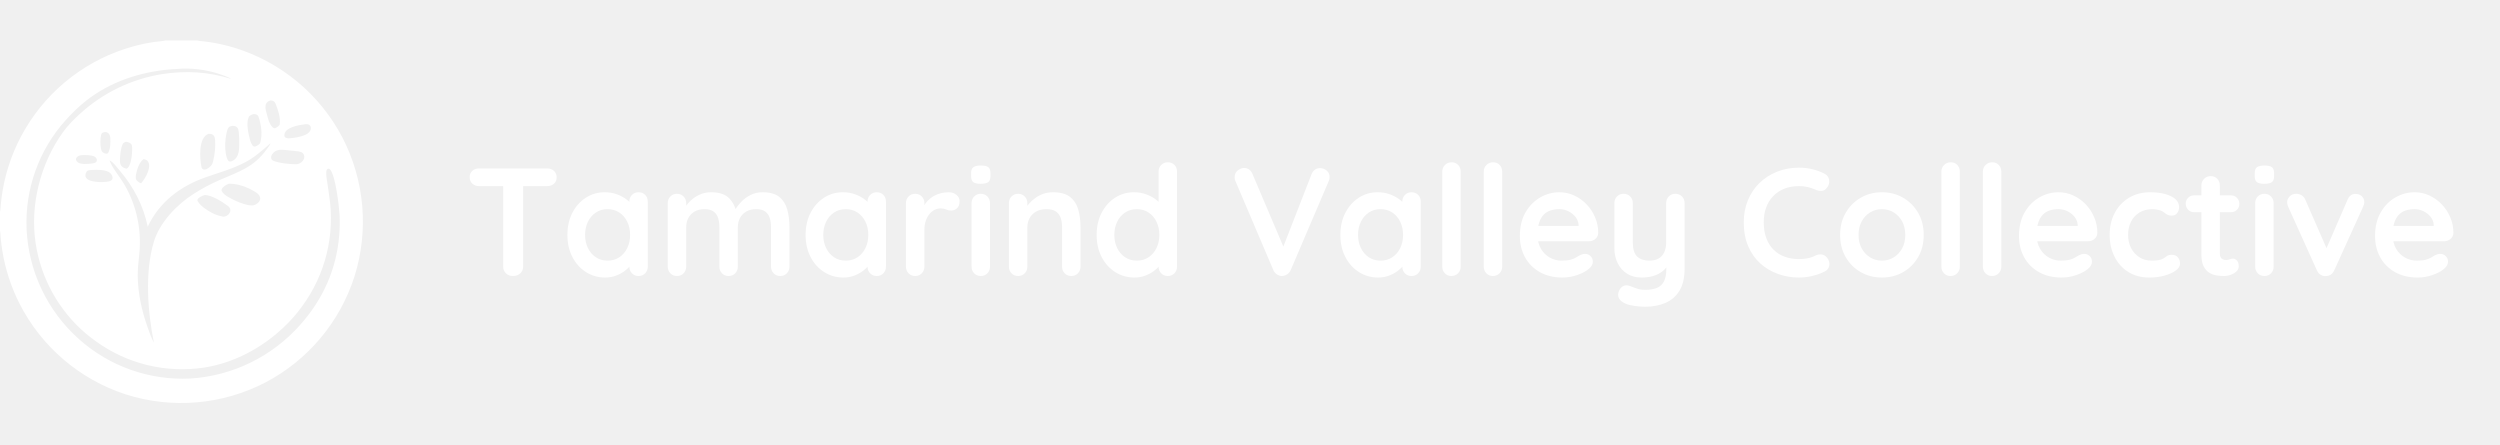
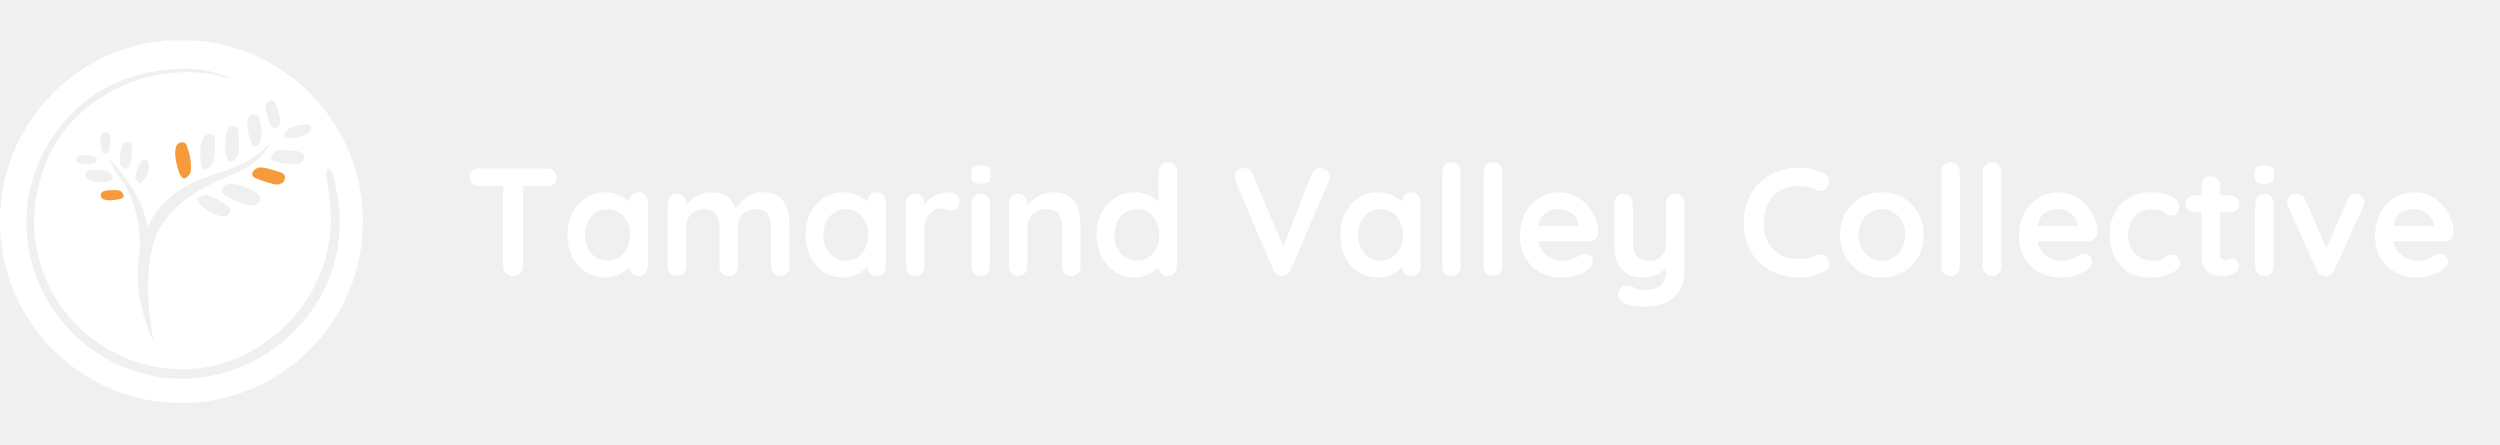
<svg xmlns="http://www.w3.org/2000/svg" width="247.28" height="43.96" viewBox="0 0 247.28 43.96">
  <g transform="translate(0 4.00) scale(0.035156)">
    <path fill="#FFFFFF" transform="matrix(1.47338 0 0 1.47406 0 3.05176e-05)" d="M316.103 0L376.602 0C379.765 1.113 386.51 1.479 390.022 1.842C393.973 2.27 397.911 2.807 401.833 3.451C416.904 5.84 431.799 9.231 446.419 13.601C535.829 40.609 610.597 102.483 653.858 185.262C696.264 267.101 704.567 362.394 676.954 450.334C649.125 537.46 588.119 610.131 507.131 652.629C424.631 695.557 328.411 703.783 239.822 675.482C151.901 646.849 78.968 584.441 37.084 502.004C21.009 470.236 9.979 436.159 4.391 400.997C3.241 393.934 2.307 386.838 1.591 379.718C1.295 376.477 0.833 365.922 0 363.286L0 327.28C0.885 324.494 1.456 314.049 1.795 310.571C2.552 302.594 3.61 294.649 4.968 286.752C12.027 245.075 26.717 205.059 48.301 168.714C93.956 91.671 167.687 35.315 254.01 11.479C267.394 7.747 281.005 4.878 294.757 2.889C300.948 1.982 310.382 1.603 316.103 0ZM628.516 295.901C640.273 370.693 621.55 447.076 576.538 507.952C564.959 523.847 555.265 534.709 541.078 548.087C499.615 587.183 446.607 615.542 390.083 624.377C317.031 635.524 242.53 617.419 182.741 573.99C176.664 569.549 169.388 564.134 163.687 559.246C112.279 515.365 78.369 454.457 68.147 387.644C56.827 314.812 77.051 235.284 120.012 175.435C129.454 162.28 141.177 150.447 153.186 139.611C196.702 99.944 250.815 73.792 308.932 64.341C354.666 57.297 397.463 59.556 441.57 73.465C438.135 70.993 430.86 68.298 426.653 66.731C401.646 57.444 375.088 53.046 348.422 53.778C341.182 54.152 333.969 54.519 326.77 55.099C268.246 59.809 210.176 78.751 163.812 115.54C149.884 126.591 136.999 139.322 125.03 152.58C74.118 209.426 47.468 283.937 50.78 360.178C54.471 440.604 90.386 516.158 150.426 569.797C208.719 622.015 285.245 649.151 363.411 645.318C443.979 640.268 519.283 603.573 572.908 543.232C616.406 494.588 642.42 437.288 647.74 372.109C648.857 359.292 649.103 346.413 648.476 333.562C647.575 317.749 640.724 255.968 629.806 245.84C629.052 245.14 628.244 244.647 627.177 244.704C626.088 244.762 625.238 245.303 624.586 246.15C623.395 247.695 623.044 249.936 622.978 251.831C622.699 259.86 624.586 268.686 625.808 276.612C626.798 283.038 627.606 289.467 628.516 295.901ZM282.095 355.536C273.943 315.688 255.317 279.771 229.036 248.93C223.498 242.431 216.783 232.703 209.224 228.853C213.354 241.924 228.449 260.051 236.046 272.585C257.916 308.666 268.775 351.848 266.952 393.993C266.77 398.215 266.518 403.938 265.934 407.963C264.482 421.56 262.944 435.26 263.023 448.931C263.217 482.277 270.594 515.458 281.592 546.828C285.345 557.531 288.694 566.97 293.933 577.103C281.955 517.768 276.177 442.745 293.823 384.222C304.885 347.536 337.29 313.765 368.916 293.394C384.805 283.185 401.479 274.254 418.78 266.683C456.081 250.255 484.554 242.527 509.54 207.328C510.988 205.288 516.693 198.385 516.366 196.436C501.052 209.676 486.649 222.802 468.576 232.379C444.31 245.239 418.019 252.203 392.22 261.375C343.944 278.536 304.258 308.407 282.095 355.536ZM202.172 269.938C207.616 269.151 215.95 268.504 214.879 260.874C214.371 257.257 211.493 253.6 208.478 251.603C199.967 246.472 185.747 246.692 176.144 247.21C173.082 247.32 167.136 247.306 165.355 250.419C153.426 271.274 191.544 271.095 202.172 269.938ZM516.446 114.467C499.992 119.787 509.215 136.574 511.744 148.631C512.804 153.684 518.535 168.19 525.119 167.591C528.041 166.224 533.741 163.319 534.246 159.731C535.958 147.552 530.881 132.298 526.339 120.965C524.395 116.114 521.233 114.46 516.446 114.467ZM483.275 314.896C490.362 313.113 499.015 307.046 496.429 298.672C494.071 291.039 482.116 286.197 475.663 282.645C464.476 277.191 449.092 273.035 436.707 273.543C432.278 274.981 420.905 281.937 423.402 287.312C427.441 296.004 441.367 301.793 449.67 306.001C458.797 310.234 473.637 315.705 483.275 314.896ZM241.557 244.765C251.105 241.848 253.657 209.312 251.848 200.248C251.029 196.142 244.343 193.572 240.47 193.462C237.324 194.549 235.233 195.334 233.868 198.698C230.942 205.91 229.996 213.989 229.362 221.704C228.432 233.009 228.242 242.057 241.557 244.765ZM553.431 186.758C563.674 185.957 583.22 182.94 590.463 175.105C596.513 168.56 594.035 157.981 582.66 159.944C570.794 161.557 542.28 165.655 543.003 181.879C543.204 186.374 549.927 187.226 553.431 186.758ZM426.37 336.429C436.06 336.552 445.9 324.153 435.423 316.127C424.515 307.77 404.869 295.466 391.094 294.987C387.343 295.796 374.668 301.311 377.213 306.231C382.225 315.917 395.682 324.198 405 329.29C412.611 333.249 418.861 334.798 426.37 336.429ZM269.732 272.343C276.801 264.545 291.45 240.591 281.407 229.534C280.362 228.384 275.705 226.594 274.033 226.597C265.794 232.538 261.521 246.335 259.683 255.909C259.116 258.862 258.703 264.125 260.612 266.501C262.408 268.735 266.175 271.734 268.944 272.55L269.732 272.343ZM202.95 216.15C203.959 216.04 205.795 215.875 206.374 214.868C211.054 206.724 210.981 195.57 210.656 186.455C210.441 180.426 207.072 174.347 200.21 174.853C196.354 175.458 193.874 176.505 193.001 180.61C191.317 188.538 191.397 197.166 192.514 205.166C193.42 211.658 196.339 215.308 202.95 216.15ZM175.026 234.888C179.433 234.404 185.199 233.802 184.931 227.755C184.837 225.636 183.092 223.449 181.458 222.275C176.484 218.607 161.303 218.327 155.263 219.01C147.146 220.046 140.459 226.579 148.99 232.91C154.376 236.907 168.478 235.982 175.026 234.888ZM484.289 140.511C481.2 141.452 476.362 143.057 474.894 146.36C469.678 158.104 474.255 177.665 477.438 189.848C478.388 193.481 481.063 200.463 484.28 202.232C485.28 202.782 486.504 202.522 487.636 202.394C490.99 200.887 496.084 198.643 497.147 194.68C501.388 178.866 498.869 160.537 493.491 145.215C492.152 141.4 487.818 140.523 484.289 140.511ZM534.023 208.792C527.321 210.022 524.174 211.236 519.97 216.91C516.965 220.968 516.422 227.355 521.664 229.556C533.364 234.468 553.753 236.295 566.13 236.32C571.236 235.727 574.879 233.81 578.221 229.765C582.181 224.971 582.21 218.205 577.089 214.222C575.581 213.049 572.458 212.342 570.573 211.915C565.216 211.007 559.436 210.602 553.999 210.086C547.825 209.5 540.122 208.164 534.023 208.792ZM444.354 163.009C441.551 163.377 437.942 163.962 436.233 166.534C433.914 170.024 432.881 175.049 432.107 179.126C429.826 191.141 429.154 203.432 431.172 215.555C431.891 219.875 433.204 227.456 436.965 230.419C438.545 231.512 440.643 230.981 442.409 230.626C447.982 228.214 451.731 224.549 453.997 218.879C455.418 215.324 456.092 211.487 456.464 207.692C457.181 200.38 457.142 174.257 454.518 168.452C453.497 166.196 451.633 164.615 449.308 163.798C447.844 163.283 445.916 162.98 444.354 163.009ZM398.101 178.257C378.604 185.316 381.25 225.015 384.736 241.622C385.752 246.463 390.234 247.393 394.335 245.651C400.713 242.191 404.954 238.684 406.802 231.249C410.042 218.22 411.603 204.297 410.809 190.876C410.286 182.034 407.251 177.85 398.101 178.257Z" />
-     <path fill="#FFFFFF" transform="matrix(1.47338 0 0 1.47406 0 3.05176e-05)" d="M345.334 194.531C354.822 193.597 355.855 198.129 358.567 206.109C363.319 220.091 365.698 235.426 364.227 250.153C363.699 255.434 357.869 260.335 353.847 263.259C345.919 265.616 341.021 250.239 339.602 244.559C336.197 230.925 331.829 215.234 336.7 201.515C338.025 197.781 341.906 195.839 345.334 194.531Z" />
-     <path fill="#FFFFFF" transform="matrix(1.47338 0 0 1.47406 0 3.05176e-05)" d="M494.777 242.431C506.518 241.785 517.534 246.537 528.488 249.42C536.867 251.626 546.856 254.435 543.702 265.024C541.556 272.229 537.186 273.477 530.745 275.122C521.757 275.61 497.091 266.657 488.28 263.018C485.86 261.919 482.565 260.07 481.913 257.227C480.132 249.46 488.476 244.052 494.777 242.431Z" />
-     <path fill="#FFFFFF" transform="matrix(1.47338 0 0 1.47406 0 3.05176e-05)" d="M211.903 285.883C216.7 285.557 227.825 284.76 231.199 288.182C245.661 302.849 224.298 303.846 216.348 304.62C209.902 305.493 201.624 305.802 195.793 302.127C192.121 299.813 191.429 293.469 193.992 290.388C197.273 286.442 207.016 286.284 211.903 285.883Z" />
+     <path fill="#F79A3C" transform="matrix(1.47338 0 0 1.47406 0 3.05176e-05)" d="M345.334 194.531C354.822 193.597 355.855 198.129 358.567 206.109C363.319 220.091 365.698 235.426 364.227 250.153C363.699 255.434 357.869 260.335 353.847 263.259C345.919 265.616 341.021 250.239 339.602 244.559C336.197 230.925 331.829 215.234 336.7 201.515C338.025 197.781 341.906 195.839 345.334 194.531Z" />
+     <path fill="#F79A3C" transform="matrix(1.47338 0 0 1.47406 0 3.05176e-05)" d="M494.777 242.431C506.518 241.785 517.534 246.537 528.488 249.42C536.867 251.626 546.856 254.435 543.702 265.024C541.556 272.229 537.186 273.477 530.745 275.122C521.757 275.61 497.091 266.657 488.28 263.018C485.86 261.919 482.565 260.07 481.913 257.227C480.132 249.46 488.476 244.052 494.777 242.431Z" />
+     <path fill="#F79A3C" transform="matrix(1.47338 0 0 1.47406 0 3.05176e-05)" d="M211.903 285.883C216.7 285.557 227.825 284.76 231.199 288.182C245.661 302.849 224.298 303.846 216.348 304.62C209.902 305.493 201.624 305.802 195.793 302.127C192.121 299.813 191.429 293.469 193.992 290.388C197.273 286.442 207.016 286.284 211.903 285.883Z" />
  </g>
  <g fill="#FFFFFF" transform="translate(46.00 27.30) scale(0.0152 -0.0152)">
    <path d="M312 0Q284 0 266.0 17.5Q248 35 248 61V641H378V61Q378 35 359.5 17.5Q341 0 312 0ZM91 585Q65 585 47.5 601.0Q30 617 30 643Q30 669 47.5 684.5Q65 700 91 700H535Q561 700 578.5 684.0Q596 668 596 642Q596 616 578.5 600.5Q561 585 535 585Z" transform="translate(0 0)" />
    <path d="M503 545Q529 545 546.0 528.0Q563 511 563 484V61Q563 35 546.0 17.5Q529 0 503 0Q477 0 460.0 17.5Q443 35 443 61V110L465 101Q465 88 451.0 69.5Q437 51 413.0 33.0Q389 15 356.5 2.5Q324 -10 286 -10Q217 -10 161.0 25.5Q105 61 72.5 123.5Q40 186 40 267Q40 349 72.5 411.5Q105 474 160.0 509.5Q215 545 282 545Q325 545 361.0 532.0Q397 519 423.5 499.0Q450 479 464.5 458.5Q479 438 479 424L443 411V484Q443 510 460.0 527.5Q477 545 503 545ZM301 100Q345 100 378.0 122.0Q411 144 429.5 182.0Q448 220 448 267Q448 315 429.5 353.0Q411 391 378.0 413.0Q345 435 301 435Q258 435 225.0 413.0Q192 391 173.5 353.0Q155 315 155 267Q155 220 173.5 182.0Q192 144 225.0 122.0Q258 100 301 100Z" transform="translate(626 0)" />
    <path d="M346 545Q426 545 464.0 506.5Q502 468 514 407L497 416L505 432Q517 455 542.0 481.5Q567 508 602.5 526.5Q638 545 682 545Q754 545 791.5 514.0Q829 483 843.0 431.5Q857 380 857 317V61Q857 35 840.0 17.5Q823 0 797 0Q771 0 754.0 17.5Q737 35 737 61V317Q737 350 729.0 376.5Q721 403 700.0 419.0Q679 435 640 435Q602 435 575.0 419.0Q548 403 534.5 376.5Q521 350 521 317V61Q521 35 504.0 17.5Q487 0 461 0Q435 0 418.0 17.5Q401 35 401 61V317Q401 350 393.0 376.5Q385 403 364.0 419.0Q343 435 304 435Q266 435 239.0 419.0Q212 403 198.5 376.5Q185 350 185 317V61Q185 35 168.0 17.5Q151 0 125 0Q99 0 82.0 17.5Q65 35 65 61V474Q65 500 82.0 517.5Q99 535 125 535Q151 535 168.0 517.5Q185 500 185 474V431L170 434Q179 451 195.0 470.5Q211 490 234.0 507.0Q257 524 285.0 534.5Q313 545 346 545Z" transform="translate(1254 0)" />
    <path d="M503 545Q529 545 546.0 528.0Q563 511 563 484V61Q563 35 546.0 17.5Q529 0 503 0Q477 0 460.0 17.5Q443 35 443 61V110L465 101Q465 88 451.0 69.5Q437 51 413.0 33.0Q389 15 356.5 2.5Q324 -10 286 -10Q217 -10 161.0 25.5Q105 61 72.5 123.5Q40 186 40 267Q40 349 72.5 411.5Q105 474 160.0 509.5Q215 545 282 545Q325 545 361.0 532.0Q397 519 423.5 499.0Q450 479 464.5 458.5Q479 438 479 424L443 411V484Q443 510 460.0 527.5Q477 545 503 545ZM301 100Q345 100 378.0 122.0Q411 144 429.5 182.0Q448 220 448 267Q448 315 429.5 353.0Q411 391 378.0 413.0Q345 435 301 435Q258 435 225.0 413.0Q192 391 173.5 353.0Q155 315 155 267Q155 220 173.5 182.0Q192 144 225.0 122.0Q258 100 301 100Z" transform="translate(2176 0)" />
    <path d="M125 0Q99 0 82.0 17.5Q65 35 65 61V474Q65 500 82.0 517.5Q99 535 125 535Q151 535 168.0 517.5Q185 500 185 474V380L178 447Q189 471 206.5 489.5Q224 508 246.0 520.5Q268 533 293.0 539.0Q318 545 343 545Q373 545 393.5 528.0Q414 511 414 488Q414 455 397.0 440.5Q380 426 360 426Q341 426 325.5 433.0Q310 440 290 440Q272 440 253.5 431.5Q235 423 219.5 405.0Q204 387 194.5 360.5Q185 334 185 298V61Q185 35 168.0 17.5Q151 0 125 0Z" transform="translate(2804 0)" />
    <path d="M178 61Q178 35 161.0 17.5Q144 0 118 0Q92 0 75.0 17.5Q58 35 58 61V474Q58 500 75.0 517.5Q92 535 118 535Q144 535 161.0 517.5Q178 500 178 474ZM117 600Q83 600 69.0 611.0Q55 622 55 650V669Q55 698 70.5 708.5Q86 719 118 719Q153 719 167.0 708.0Q181 697 181 669V650Q181 621 166.0 610.5Q151 600 117 600Z" transform="translate(3238 0)" />
    <path d="M351 545Q425 545 463.5 514.0Q502 483 516.5 431.5Q531 380 531 317V61Q531 35 514.0 17.5Q497 0 471 0Q445 0 428.0 17.5Q411 35 411 61V317Q411 350 402.5 376.5Q394 403 372.0 419.0Q350 435 309 435Q269 435 241.5 419.0Q214 403 199.5 376.5Q185 350 185 317V61Q185 35 168.0 17.5Q151 0 125 0Q99 0 82.0 17.5Q65 35 65 61V474Q65 500 82.0 517.5Q99 535 125 535Q151 535 168.0 517.5Q185 500 185 474V431L170 434Q179 451 196.0 470.5Q213 490 236.0 507.0Q259 524 288.0 534.5Q317 545 351 545Z" transform="translate(3474 0)" />
    <path d="M503 740Q529 740 546.0 723.0Q563 706 563 679V61Q563 35 546.0 17.5Q529 0 503 0Q477 0 460.0 17.5Q443 35 443 61V110L465 101Q465 88 451.0 69.5Q437 51 413.0 33.0Q389 15 356.5 2.5Q324 -10 286 -10Q217 -10 161.0 25.5Q105 61 72.5 123.5Q40 186 40 267Q40 349 72.5 411.5Q105 474 160.0 509.5Q215 545 282 545Q325 545 361.0 532.0Q397 519 423.5 499.0Q450 479 464.5 458.5Q479 438 479 424L443 411V679Q443 705 460.0 722.5Q477 740 503 740ZM301 100Q345 100 378.0 122.0Q411 144 429.5 182.0Q448 220 448 267Q448 315 429.5 353.0Q411 391 378.0 413.0Q345 435 301 435Q258 435 225.0 413.0Q192 391 173.5 353.0Q155 315 155 267Q155 220 173.5 182.0Q192 144 225.0 122.0Q258 100 301 100Z" transform="translate(4070 0)" />
    <path d="M586 702Q611 702 629.5 685.5Q648 669 648 644Q648 631 642 617L395 39Q386 19 369.5 9.5Q353 0 336 0Q320 1 305.0 10.5Q290 20 282 38L35 618Q32 624 31.0 630.5Q30 637 30 643Q30 672 51.0 687.5Q72 703 91 703Q129 703 146 664L365 149L330 148L531 664Q548 702 586 702Z" transform="translate(4978 0)" />
    <path d="M503 545Q529 545 546.0 528.0Q563 511 563 484V61Q563 35 546.0 17.5Q529 0 503 0Q477 0 460.0 17.5Q443 35 443 61V110L465 101Q465 88 451.0 69.5Q437 51 413.0 33.0Q389 15 356.5 2.5Q324 -10 286 -10Q217 -10 161.0 25.5Q105 61 72.5 123.5Q40 186 40 267Q40 349 72.5 411.5Q105 474 160.0 509.5Q215 545 282 545Q325 545 361.0 532.0Q397 519 423.5 499.0Q450 479 464.5 458.5Q479 438 479 424L443 411V484Q443 510 460.0 527.5Q477 545 503 545ZM301 100Q345 100 378.0 122.0Q411 144 429.5 182.0Q448 220 448 267Q448 315 429.5 353.0Q411 391 378.0 413.0Q345 435 301 435Q258 435 225.0 413.0Q192 391 173.5 353.0Q155 315 155 267Q155 220 173.5 182.0Q192 144 225.0 122.0Q258 100 301 100Z" transform="translate(5656 0)" />
    <path d="M195 61Q195 35 177.5 17.5Q160 0 134 0Q109 0 92.0 17.5Q75 35 75 61V679Q75 705 92.5 722.5Q110 740 136 740Q162 740 178.5 722.5Q195 705 195 679Z" transform="translate(6284 0)" />
    <path d="M195 61Q195 35 177.5 17.5Q160 0 134 0Q109 0 92.0 17.5Q75 35 75 61V679Q75 705 92.5 722.5Q110 740 136 740Q162 740 178.5 722.5Q195 705 195 679Z" transform="translate(6554 0)" />
    <path d="M317 -10Q232 -10 169.5 25.5Q107 61 73.5 122.0Q40 183 40 260Q40 350 76.5 413.5Q113 477 172.0 511.0Q231 545 297 545Q348 545 393.5 524.0Q439 503 474.0 466.5Q509 430 529.5 382.0Q550 334 550 280Q549 256 531.0 241.0Q513 226 489 226H107L77 326H444L422 306V333Q420 362 401.5 385.0Q383 408 355.5 421.5Q328 435 297 435Q267 435 241.0 427.0Q215 419 196.0 400.0Q177 381 166.0 349.0Q155 317 155 268Q155 214 177.5 176.5Q200 139 235.5 119.5Q271 100 311 100Q348 100 370.0 106.0Q392 112 405.5 120.5Q419 129 430 135Q448 144 464 144Q486 144 500.5 129.0Q515 114 515 94Q515 67 487 45Q461 23 414.0 6.5Q367 -10 317 -10Z" transform="translate(6824 0)" />
    <path d="M462 535Q488 535 505.0 517.5Q522 500 522 474V49Q522 -43 487.5 -97.5Q453 -152 395.0 -176.0Q337 -200 265 -200Q233 -200 197.0 -195.0Q161 -190 138 -180Q108 -167 96.5 -147.5Q85 -128 92 -106Q101 -77 121.0 -66.5Q141 -56 163 -64Q179 -69 205.0 -79.5Q231 -90 265 -90Q311 -90 341.5 -77.5Q372 -65 387.5 -35.5Q403 -6 403 45V112L424 88Q407 55 381.5 33.5Q356 12 321.0 1.0Q286 -10 241 -10Q188 -10 148.5 14.5Q109 39 87.0 82.5Q65 126 65 182V474Q65 500 82.0 517.5Q99 535 125 535Q151 535 168.0 517.5Q185 500 185 474V218Q185 153 213.5 126.5Q242 100 293 100Q328 100 352.0 113.5Q376 127 389.0 153.5Q402 180 402 218V474Q402 500 419.0 517.5Q436 535 462 535Z" transform="translate(7414 0)" />
    <path d="M565 666Q591 653 595.5 625.0Q600 597 581 574Q568 556 547.5 554.0Q527 552 506 562Q482 573 455.5 579.0Q429 585 400 585Q346 585 303.5 568.0Q261 551 231.0 519.5Q201 488 185.5 445.0Q170 402 170 350Q170 289 187.5 244.0Q205 199 236.0 169.0Q267 139 309.0 124.5Q351 110 400 110Q427 110 454.0 115.0Q481 120 506 133Q527 143 547.5 140.0Q568 137 582 119Q602 94 596.5 67.5Q591 41 566 29Q540 16 512.5 7.5Q485 -1 457.0 -5.5Q429 -10 400 -10Q328 -10 263.5 13.0Q199 36 148.5 81.0Q98 126 69.0 193.5Q40 261 40 350Q40 427 66.5 492.0Q93 557 141.5 604.5Q190 652 256.0 678.5Q322 705 400 705Q444 705 486.0 695.0Q528 685 565 666Z" transform="translate(8281 0)" />
    <path d="M584 267Q584 185 547.5 122.5Q511 60 449.5 25.0Q388 -10 312 -10Q236 -10 174.5 25.0Q113 60 76.5 122.5Q40 185 40 267Q40 349 76.5 411.5Q113 474 174.5 509.5Q236 545 312 545Q388 545 449.5 509.5Q511 474 547.5 411.5Q584 349 584 267ZM464 267Q464 318 443.5 355.5Q423 393 388.5 414.0Q354 435 312 435Q270 435 235.5 414.0Q201 393 180.5 355.5Q160 318 160 267Q160 217 180.5 179.5Q201 142 235.5 121.0Q270 100 312 100Q354 100 388.5 121.0Q423 142 443.5 179.5Q464 217 464 267Z" transform="translate(8908 0)" />
    <path d="M195 61Q195 35 177.5 17.5Q160 0 134 0Q109 0 92.0 17.5Q75 35 75 61V679Q75 705 92.5 722.5Q110 740 136 740Q162 740 178.5 722.5Q195 705 195 679Z" transform="translate(9532 0)" />
    <path d="M195 61Q195 35 177.5 17.5Q160 0 134 0Q109 0 92.0 17.5Q75 35 75 61V679Q75 705 92.5 722.5Q110 740 136 740Q162 740 178.5 722.5Q195 705 195 679Z" transform="translate(9802 0)" />
    <path d="M317 -10Q232 -10 169.5 25.5Q107 61 73.5 122.0Q40 183 40 260Q40 350 76.5 413.5Q113 477 172.0 511.0Q231 545 297 545Q348 545 393.5 524.0Q439 503 474.0 466.5Q509 430 529.5 382.0Q550 334 550 280Q549 256 531.0 241.0Q513 226 489 226H107L77 326H444L422 306V333Q420 362 401.5 385.0Q383 408 355.5 421.5Q328 435 297 435Q267 435 241.0 427.0Q215 419 196.0 400.0Q177 381 166.0 349.0Q155 317 155 268Q155 214 177.5 176.5Q200 139 235.5 119.5Q271 100 311 100Q348 100 370.0 106.0Q392 112 405.5 120.5Q419 129 430 135Q448 144 464 144Q486 144 500.5 129.0Q515 114 515 94Q515 67 487 45Q461 23 414.0 6.5Q367 -10 317 -10Z" transform="translate(10072 0)" />
    <path d="M303 545Q360 545 402.5 533.0Q445 521 468.5 499.5Q492 478 492 448Q492 428 480.0 410.5Q468 393 445 393Q429 393 418.5 397.5Q408 402 400.0 409.0Q392 416 381 422Q371 428 350.5 431.5Q330 435 320 435Q269 435 233.5 413.0Q198 391 179.0 353.5Q160 316 160 267Q160 219 179.5 181.5Q199 144 233.5 122.0Q268 100 313 100Q338 100 356.0 103.0Q374 106 386 112Q400 120 411.0 129.0Q422 138 444 138Q470 138 484.0 121.5Q498 105 498 81Q498 56 470.0 35.5Q442 15 396.5 2.5Q351 -10 298 -10Q219 -10 161.0 26.5Q103 63 71.5 126.0Q40 189 40 267Q40 349 73.5 411.5Q107 474 166.5 509.5Q226 545 303 545Z" transform="translate(10662 0)" />
    <path d="M71 525H308Q332 525 348.0 509.0Q364 493 364 469Q364 446 348.0 430.5Q332 415 308 415H71Q47 415 31.0 431.0Q15 447 15 471Q15 494 31.0 509.5Q47 525 71 525ZM178 650Q204 650 220.5 632.5Q237 615 237 589V144Q237 130 242.5 121.0Q248 112 257.5 108.0Q267 104 278 104Q290 104 300.0 108.5Q310 113 323 113Q337 113 348.5 100.0Q360 87 360 64Q360 36 329.5 18.0Q299 0 264 0Q243 0 217.5 3.5Q192 7 169.5 20.5Q147 34 132.0 62.0Q117 90 117 139V589Q117 615 134.5 632.5Q152 650 178 650Z" transform="translate(11182 0)" />
    <path d="M178 61Q178 35 161.0 17.5Q144 0 118 0Q92 0 75.0 17.5Q58 35 58 61V474Q58 500 75.0 517.5Q92 535 118 535Q144 535 161.0 517.5Q178 500 178 474ZM117 600Q83 600 69.0 611.0Q55 622 55 650V669Q55 698 70.5 708.5Q86 719 118 719Q153 719 167.0 708.0Q181 697 181 669V650Q181 621 166.0 610.5Q151 600 117 600Z" transform="translate(11591 0)" />
    <path d="M89 535Q108 535 124.0 525.5Q140 516 148 497L295 161L273 151L423 496Q440 536 476 534Q501 534 516.5 518.5Q532 503 532 480Q532 473 529.5 465.0Q527 457 524 450L337 38Q321 2 286 0Q267 -3 249.5 7.0Q232 17 223 38L37 450Q35 455 32.5 463.0Q30 471 30 482Q30 500 46.0 517.5Q62 535 89 535Z" transform="translate(11827 0)" />
    <path d="M317 -10Q232 -10 169.5 25.5Q107 61 73.5 122.0Q40 183 40 260Q40 350 76.5 413.5Q113 477 172.0 511.0Q231 545 297 545Q348 545 393.5 524.0Q439 503 474.0 466.5Q509 430 529.5 382.0Q550 334 550 280Q549 256 531.0 241.0Q513 226 489 226H107L77 326H444L422 306V333Q420 362 401.5 385.0Q383 408 355.5 421.5Q328 435 297 435Q267 435 241.0 427.0Q215 419 196.0 400.0Q177 381 166.0 349.0Q155 317 155 268Q155 214 177.5 176.5Q200 139 235.5 119.5Q271 100 311 100Q348 100 370.0 106.0Q392 112 405.5 120.5Q419 129 430 135Q448 144 464 144Q486 144 500.5 129.0Q515 114 515 94Q515 67 487 45Q461 23 414.0 6.5Q367 -10 317 -10Z" transform="translate(12389 0)" />
  </g>
</svg>
